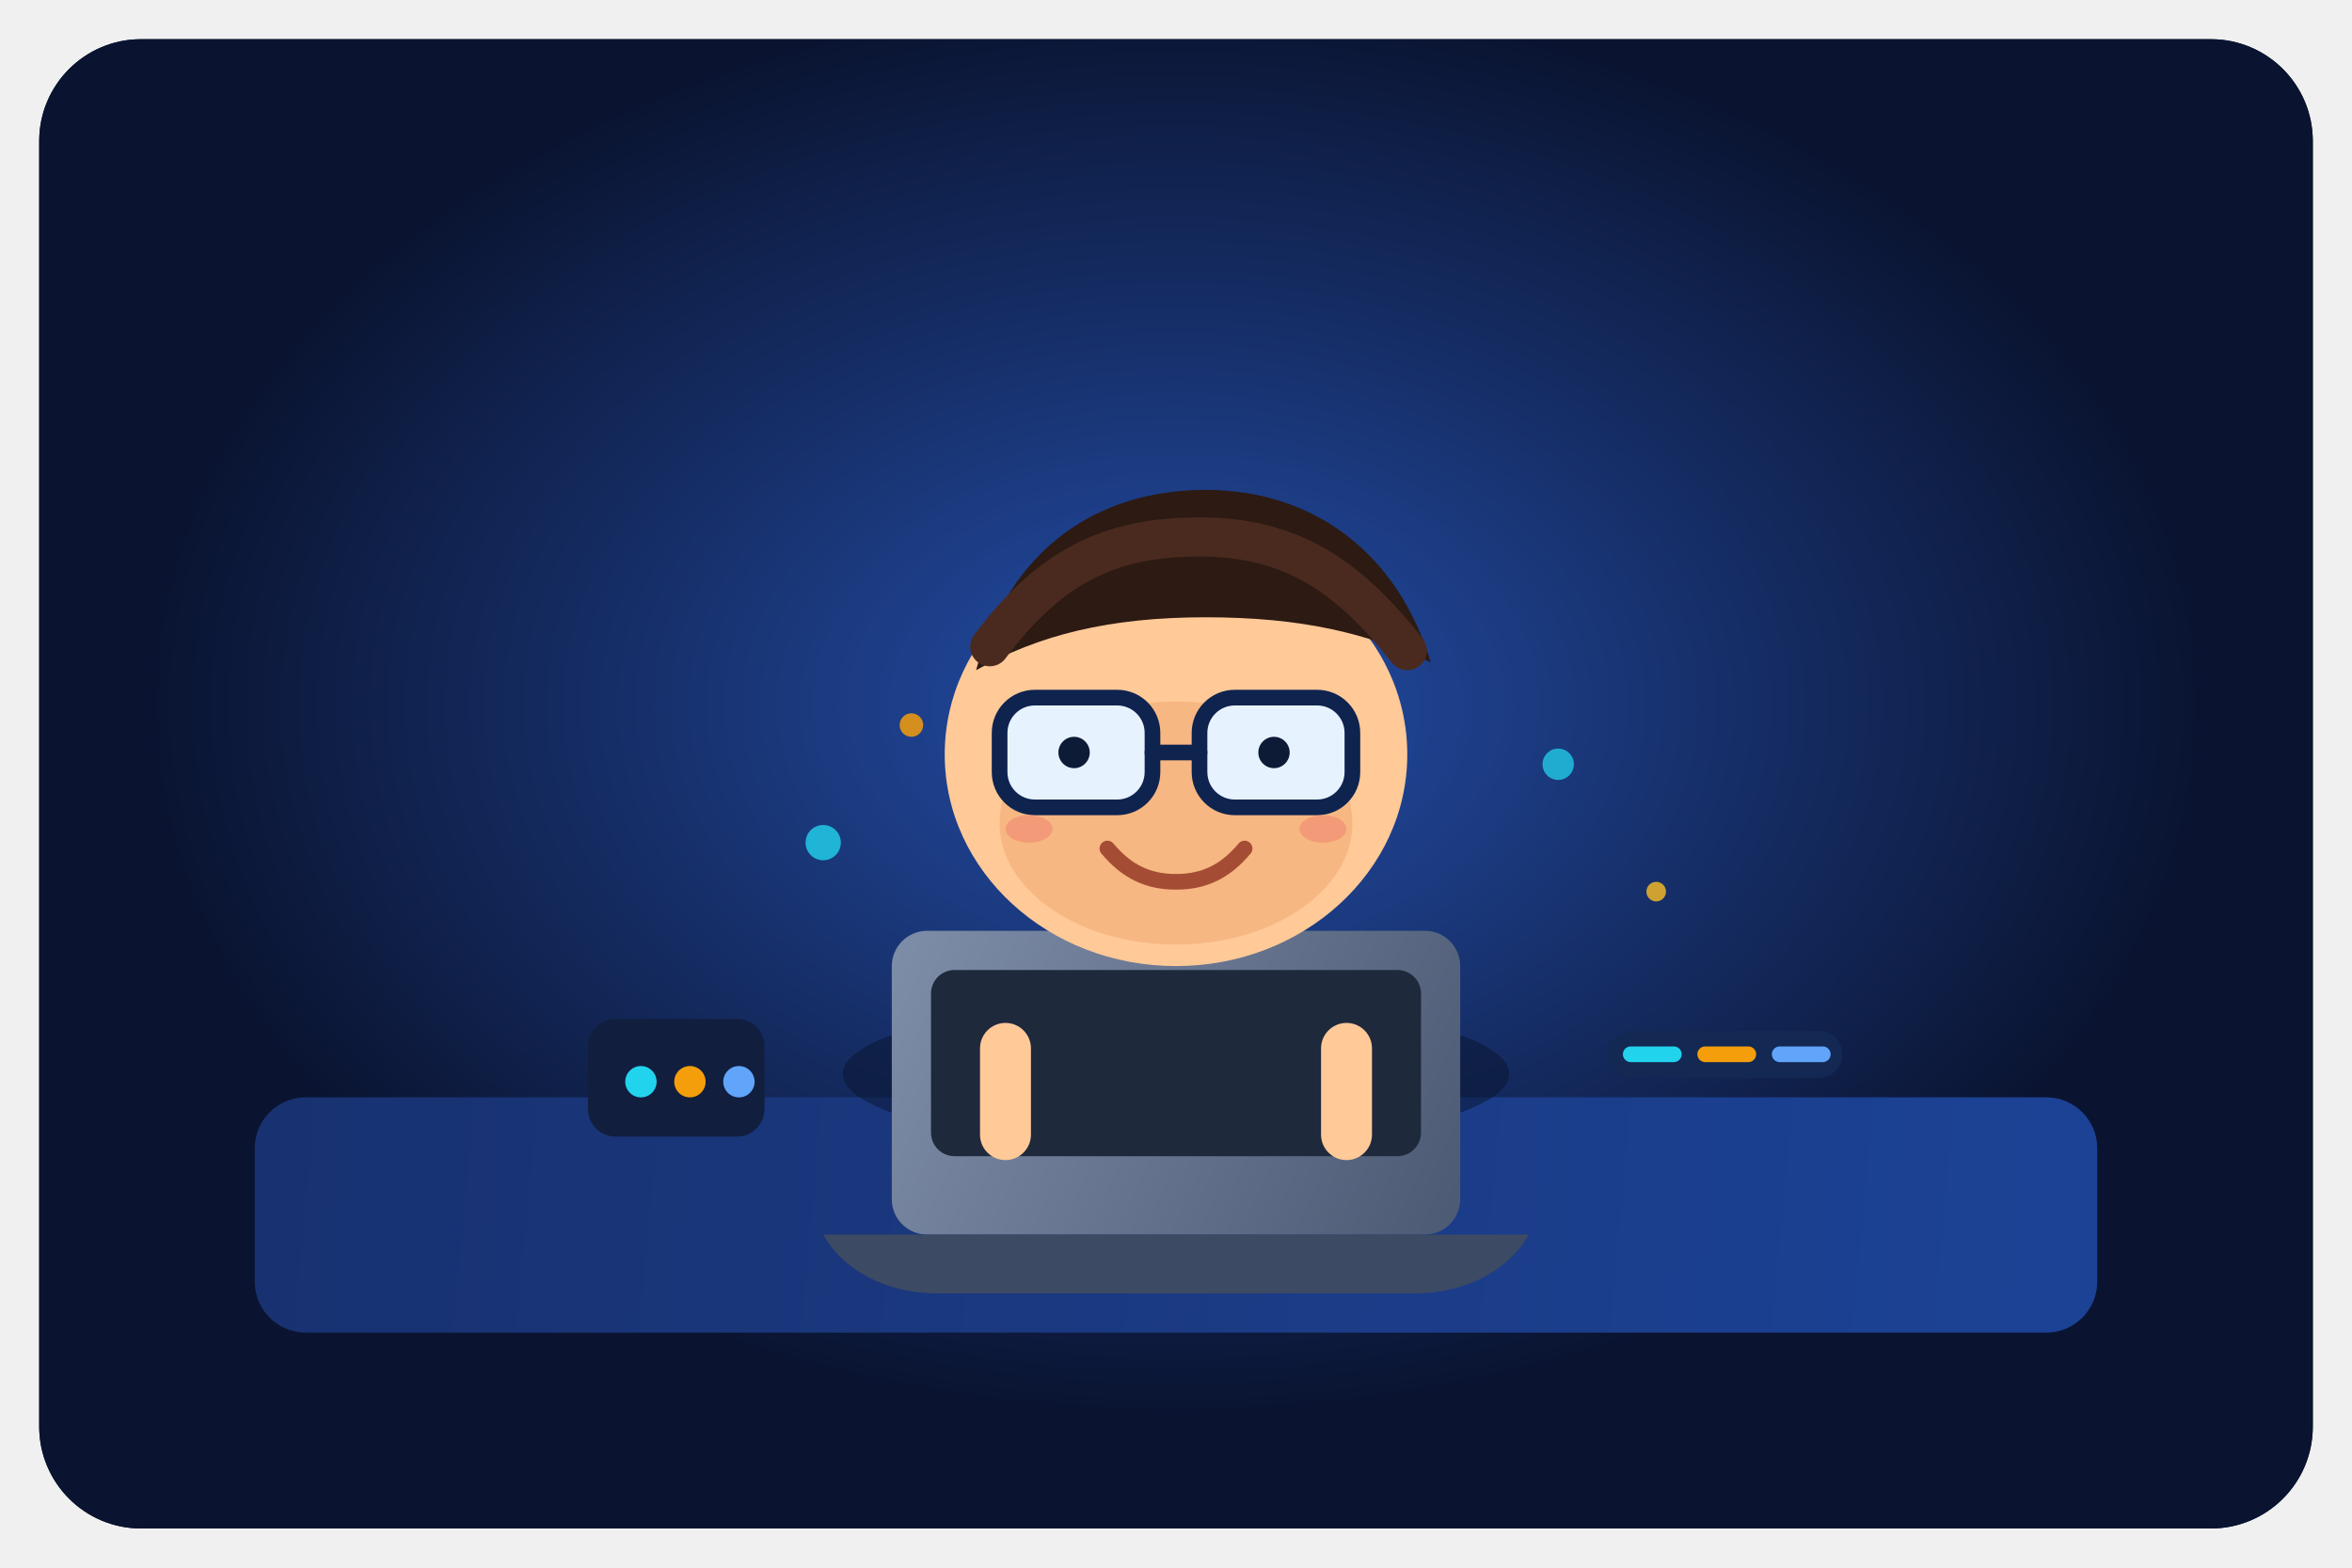
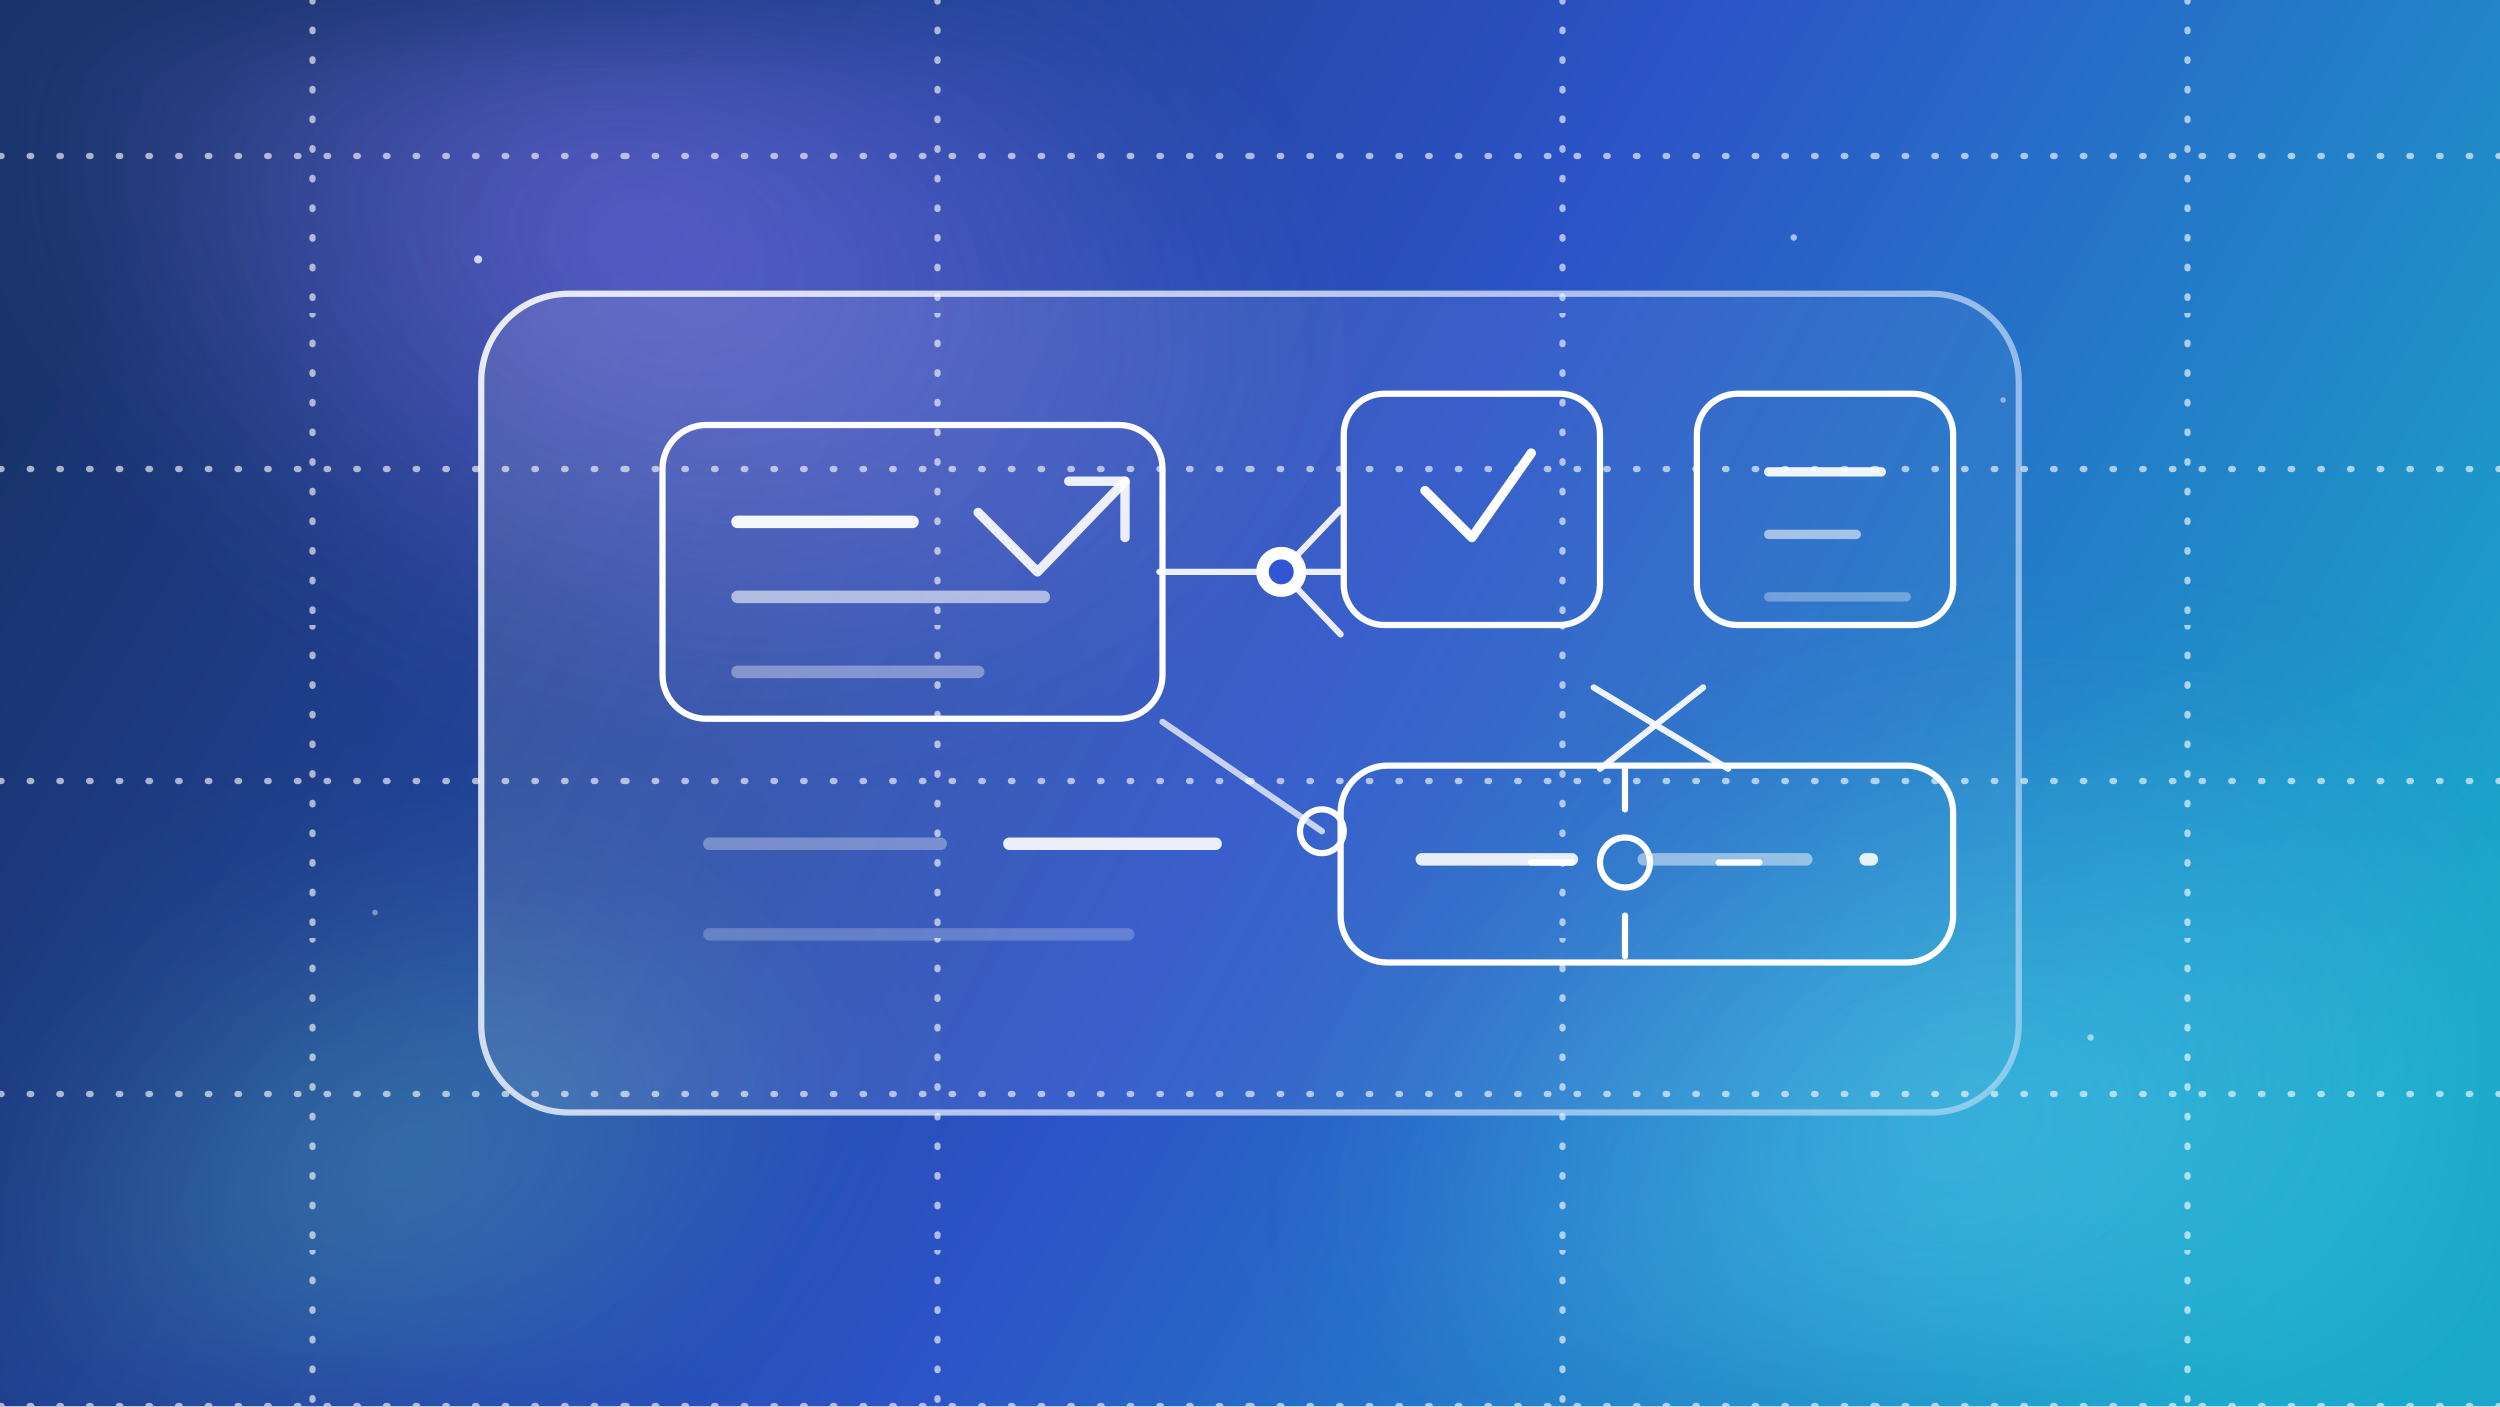
- <svg xmlns="http://www.w3.org/2000/svg" width="1200" height="800" viewBox="0 0 1200 800" fill="none">
+ <svg xmlns="http://www.w3.org/2000/svg" width="1600" height="900" viewBox="0 0 1600 900" fill="none">
  <defs>
-     <radialGradient id="bgGlow" cx="0" cy="0" r="1" gradientUnits="userSpaceOnUse" gradientTransform="translate(600 360) rotate(90) scale(360 520)">
-       <stop stop-color="#244EA9" />
-       <stop offset="1" stop-color="#0A1431" />
+     <linearGradient id="bg" x1="120" y1="70" x2="1470" y2="840" gradientUnits="userSpaceOnUse">
+       <stop offset="0" stop-color="#18336C" />
+       <stop offset="0.52" stop-color="#2C53C7" />
+       <stop offset="1" stop-color="#1AA7C9" />
+     </linearGradient>
+     <radialGradient id="glowA" cx="0" cy="0" r="1" gradientUnits="userSpaceOnUse" gradientTransform="translate(420 160) rotate(20) scale(430 290)">
+       <stop stop-color="#8E7AFF" stop-opacity="0.54" />
+       <stop offset="1" stop-color="#8E7AFF" stop-opacity="0" />
    </radialGradient>
-     <linearGradient id="desk" x1="150" y1="576" x2="1050" y2="660" gradientUnits="userSpaceOnUse">
-       <stop stop-color="#1E3C86" />
-       <stop offset="1" stop-color="#2352B6" />
+     <radialGradient id="glowB" cx="0" cy="0" r="1" gradientUnits="userSpaceOnUse" gradientTransform="translate(1260 720) rotate(-16) scale(420 280)">
+       <stop stop-color="#57E2F5" stop-opacity="0.48" />
+       <stop offset="1" stop-color="#57E2F5" stop-opacity="0" />
+     </radialGradient>
+     <radialGradient id="glowC" cx="0" cy="0" r="1" gradientUnits="userSpaceOnUse" gradientTransform="translate(260 740) rotate(-22) scale(300 200)">
+       <stop stop-color="#6AF0C6" stop-opacity="0.28" />
+       <stop offset="1" stop-color="#6AF0C6" stop-opacity="0" />
+     </radialGradient>
+     <pattern id="grid" width="400" height="200" patternUnits="userSpaceOnUse">
+       <path d="M0 100H400" stroke="#F8FAFC" stroke-width="4" stroke-linecap="round" stroke-dasharray="1 18" opacity="0.74" />
+       <path d="M200 0V200" stroke="#F8FAFC" stroke-width="4" stroke-linecap="round" stroke-dasharray="1 18" opacity="0.74" />
+     </pattern>
+     <filter id="blurSoft" x="-220" y="-220" width="2040" height="1340" filterUnits="userSpaceOnUse">
+       <feGaussianBlur stdDeviation="50" />
+     </filter>
+     <linearGradient id="frameStroke" x1="315" y1="188" x2="1278" y2="722" gradientUnits="userSpaceOnUse">
+       <stop stop-color="#FFFFFF" stop-opacity="0.88" />
+       <stop offset="1" stop-color="#D5E6FF" stop-opacity="0.52" />
    </linearGradient>
-     <linearGradient id="hoodie" x1="500" y1="410" x2="700" y2="610" gradientUnits="userSpaceOnUse">
-       <stop stop-color="#FBBF24" />
-       <stop offset="1" stop-color="#F59E0B" />
-     </linearGradient>
-     <linearGradient id="laptop" x1="450" y1="470" x2="750" y2="610" gradientUnits="userSpaceOnUse">
-       <stop stop-color="#7F8EA9" />
-       <stop offset="1" stop-color="#4D5A74" />
+     <linearGradient id="glassFill" x1="365" y1="240" x2="1225" y2="675" gradientUnits="userSpaceOnUse">
+       <stop stop-color="#FFFFFF" stop-opacity="0.11" />
+       <stop offset="1" stop-color="#FFFFFF" stop-opacity="0.03" />
    </linearGradient>
  </defs>
-   <rect x="20" y="20" width="1160" height="760" rx="52" fill="#081127" />
-   <rect x="20" y="20" width="1160" height="760" rx="52" fill="url(#bgGlow)" />
-   <circle cx="420" cy="430" r="9" fill="#22D3EE" opacity="0.8" />
-   <circle cx="465" cy="370" r="6" fill="#F59E0B" opacity="0.85" />
-   <circle cx="795" cy="390" r="8" fill="#22D3EE" opacity="0.75" />
-   <circle cx="845" cy="455" r="5" fill="#FBBF24" opacity="0.8" />
-   <rect x="130" y="560" width="940" height="120" rx="26" fill="url(#desk)" />
-   <rect x="130" y="560" width="940" height="120" rx="26" fill="#091735" fill-opacity="0.25" />
-   <ellipse cx="600" cy="548" rx="170" ry="38" fill="#081127" fill-opacity="0.45" />
-   <path d="M470 610C478 542 520 502 600 502C680 502 722 542 730 610H470Z" fill="url(#hoodie)" />
-   <path d="M520 548C540 530 565 520 600 520C635 520 660 530 680 548" stroke="#FFD88A" stroke-width="10" stroke-linecap="round" />
-   <rect x="455" y="475" width="290" height="155" rx="18" fill="url(#laptop)" />
-   <rect x="475" y="495" width="250" height="95" rx="12" fill="#1E293B" />
-   <path d="M420 630H780C770 648 748 660 722 660H478C452 660 430 648 420 630Z" fill="#3C4A63" />
-   <ellipse cx="600" cy="385" rx="118" ry="108" fill="#FFC998" />
-   <ellipse cx="600" cy="420" rx="90" ry="62" fill="#F7B782" />
-   <path d="M498 342C515 280 560 250 615 250C670 250 713 282 730 338C697 323 664 315 615 315C566 315 530 324 498 342Z" fill="#2C1A13" />
-   <path d="M505 330C535 290 565 274 612 274C659 274 688 294 718 332" stroke="#4A2A1E" stroke-width="20" stroke-linecap="round" />
-   <rect x="510" y="356" width="78" height="56" rx="18" stroke="#0F234F" stroke-width="8" fill="#E7F2FF" />
-   <rect x="612" y="356" width="78" height="56" rx="18" stroke="#0F234F" stroke-width="8" fill="#E7F2FF" />
-   <path d="M588 384H612" stroke="#0F234F" stroke-width="8" stroke-linecap="round" />
-   <circle cx="548" cy="384" r="8" fill="#0E1B37" />
-   <circle cx="650" cy="384" r="8" fill="#0E1B37" />
-   <path d="M565 433C575 445 586 450 600 450C614 450 625 445 635 433" stroke="#A54D34" stroke-width="8" stroke-linecap="round" />
-   <ellipse cx="525" cy="423" rx="12" ry="7" fill="#F39A78" />
-   <ellipse cx="675" cy="423" rx="12" ry="7" fill="#F39A78" />
-   <rect x="500" y="522" width="26" height="70" rx="13" fill="#FFC998" />
-   <rect x="674" y="522" width="26" height="70" rx="13" fill="#FFC998" />
-   <rect x="300" y="520" width="90" height="60" rx="14" fill="#111E3E" />
-   <circle cx="327" cy="552" r="8" fill="#22D3EE" />
-   <circle cx="352" cy="552" r="8" fill="#F59E0B" />
-   <circle cx="377" cy="552" r="8" fill="#60A5FA" />
-   <rect x="820" y="526" width="120" height="24" rx="12" fill="#132852" />
-   <rect x="828" y="534" width="30" height="8" rx="4" fill="#22D3EE" />
-   <rect x="866" y="534" width="30" height="8" rx="4" fill="#F59E0B" />
-   <rect x="904" y="534" width="30" height="8" rx="4" fill="#60A5FA" />
+   <rect width="1600" height="900" fill="url(#bg)" />
+   <g filter="url(#blurSoft)">
+     <ellipse cx="420" cy="160" rx="430" ry="290" fill="url(#glowA)" />
+     <ellipse cx="1260" cy="720" rx="420" ry="280" fill="url(#glowB)" />
+     <ellipse cx="260" cy="740" rx="300" ry="200" fill="url(#glowC)" />
+   </g>
+   <rect width="1600" height="900" fill="url(#grid)" opacity="0.86" />
+   <g opacity="0.76">
+     <circle cx="306" cy="166" r="2.6" fill="#FFFFFF" />
+     <circle cx="1148" cy="152" r="2.1" fill="#FFFFFF" fill-opacity="0.76" />
+     <circle cx="1282" cy="256" r="1.8" fill="#FFFFFF" fill-opacity="0.58" />
+     <circle cx="1338" cy="664" r="2.1" fill="#FFFFFF" fill-opacity="0.7" />
+     <circle cx="240" cy="584" r="1.8" fill="#FFFFFF" fill-opacity="0.54" />
+   </g>
+   <g>
+     <rect x="308" y="188" width="984" height="524" rx="56" fill="url(#glassFill)" stroke="url(#frameStroke)" stroke-width="4" />
+     <rect x="424" y="272" width="320" height="188" rx="28" stroke="#FFFFFF" stroke-width="4" />
+     <path d="M472 334H584" stroke="#FFFFFF" stroke-width="8" stroke-linecap="round" opacity="0.94" />
+     <path d="M472 382H668" stroke="#FFFFFF" stroke-width="8" stroke-linecap="round" opacity="0.58" />
+     <path d="M472 430H626" stroke="#FFFFFF" stroke-width="8" stroke-linecap="round" opacity="0.36" />
+     <path d="M626 328L664 366L720 308" stroke="#FFFFFF" stroke-width="6" stroke-linecap="round" stroke-linejoin="round" opacity="0.9" />
+     <path d="M684 308H720V344" stroke="#FFFFFF" stroke-width="6" stroke-linecap="round" stroke-linejoin="round" opacity="0.9" />
+     <rect x="860" y="252" width="164" height="148" rx="26" stroke="#FFFFFF" stroke-width="4" />
+     <path d="M912 314L942 344L980 290" stroke="#FFFFFF" stroke-width="6" stroke-linecap="round" stroke-linejoin="round" />
+     <path d="M1020 440L1106 492" stroke="#FFFFFF" stroke-width="4" stroke-linecap="round" opacity="0.92" />
+     <rect x="1086" y="252" width="164" height="148" rx="26" stroke="#FFFFFF" stroke-width="4" />
+     <path d="M1132 302H1204" stroke="#FFFFFF" stroke-width="6" stroke-linecap="round" opacity="0.92" />
+     <path d="M1132 342H1188" stroke="#FFFFFF" stroke-width="6" stroke-linecap="round" opacity="0.56" />
+     <path d="M1132 382H1220" stroke="#FFFFFF" stroke-width="6" stroke-linecap="round" opacity="0.32" />
+     <path d="M1090 440L1024 492" stroke="#FFFFFF" stroke-width="4" stroke-linecap="round" opacity="0.92" />
+     <rect x="858" y="490" width="392" height="126" rx="30" stroke="#FFFFFF" stroke-width="4" />
+     <path d="M910 550H1006" stroke="#FFFFFF" stroke-width="8" stroke-linecap="round" opacity="0.88" />
+     <path d="M1052 550H1156" stroke="#FFFFFF" stroke-width="8" stroke-linecap="round" opacity="0.48" />
+     <path d="M1194 550H1198" stroke="#FFFFFF" stroke-width="8" stroke-linecap="round" opacity="0.88" />
+     <circle cx="1040" cy="552" r="16" stroke="#FFFFFF" stroke-width="4" />
+     <path d="M1040 518V492" stroke="#FFFFFF" stroke-width="4" stroke-linecap="round" />
+     <path d="M1040 612V586" stroke="#FFFFFF" stroke-width="4" stroke-linecap="round" />
+     <path d="M1006 552H980" stroke="#FFFFFF" stroke-width="4" stroke-linecap="round" />
+     <path d="M1100 552H1126" stroke="#FFFFFF" stroke-width="4" stroke-linecap="round" />
+     <path d="M742 366H820" stroke="#FFFFFF" stroke-width="4" stroke-linecap="round" opacity="0.9" />
+     <path d="M820 366L858 326" stroke="#FFFFFF" stroke-width="4" stroke-linecap="round" opacity="0.9" />
+     <path d="M820 366L858 366" stroke="#FFFFFF" stroke-width="4" stroke-linecap="round" opacity="0.9" />
+     <path d="M820 366L858 406" stroke="#FFFFFF" stroke-width="4" stroke-linecap="round" opacity="0.9" />
+     <circle cx="820" cy="366" r="16" fill="#FFFFFF" />
+     <circle cx="820" cy="366" r="8" fill="#3156D5" />
+     <path d="M744 462L846 532" stroke="#FFFFFF" stroke-width="4" stroke-linecap="round" opacity="0.72" />
+     <circle cx="846" cy="532" r="14" stroke="#FFFFFF" stroke-width="4" />
+     <path d="M646 540H778" stroke="#FFFFFF" stroke-width="8" stroke-linecap="round" opacity="0.9" />
+     <path d="M454 540H602" stroke="#FFFFFF" stroke-width="8" stroke-linecap="round" opacity="0.32" />
+     <path d="M454 598H722" stroke="#FFFFFF" stroke-width="8" stroke-linecap="round" opacity="0.22" />
+   </g>
</svg>
